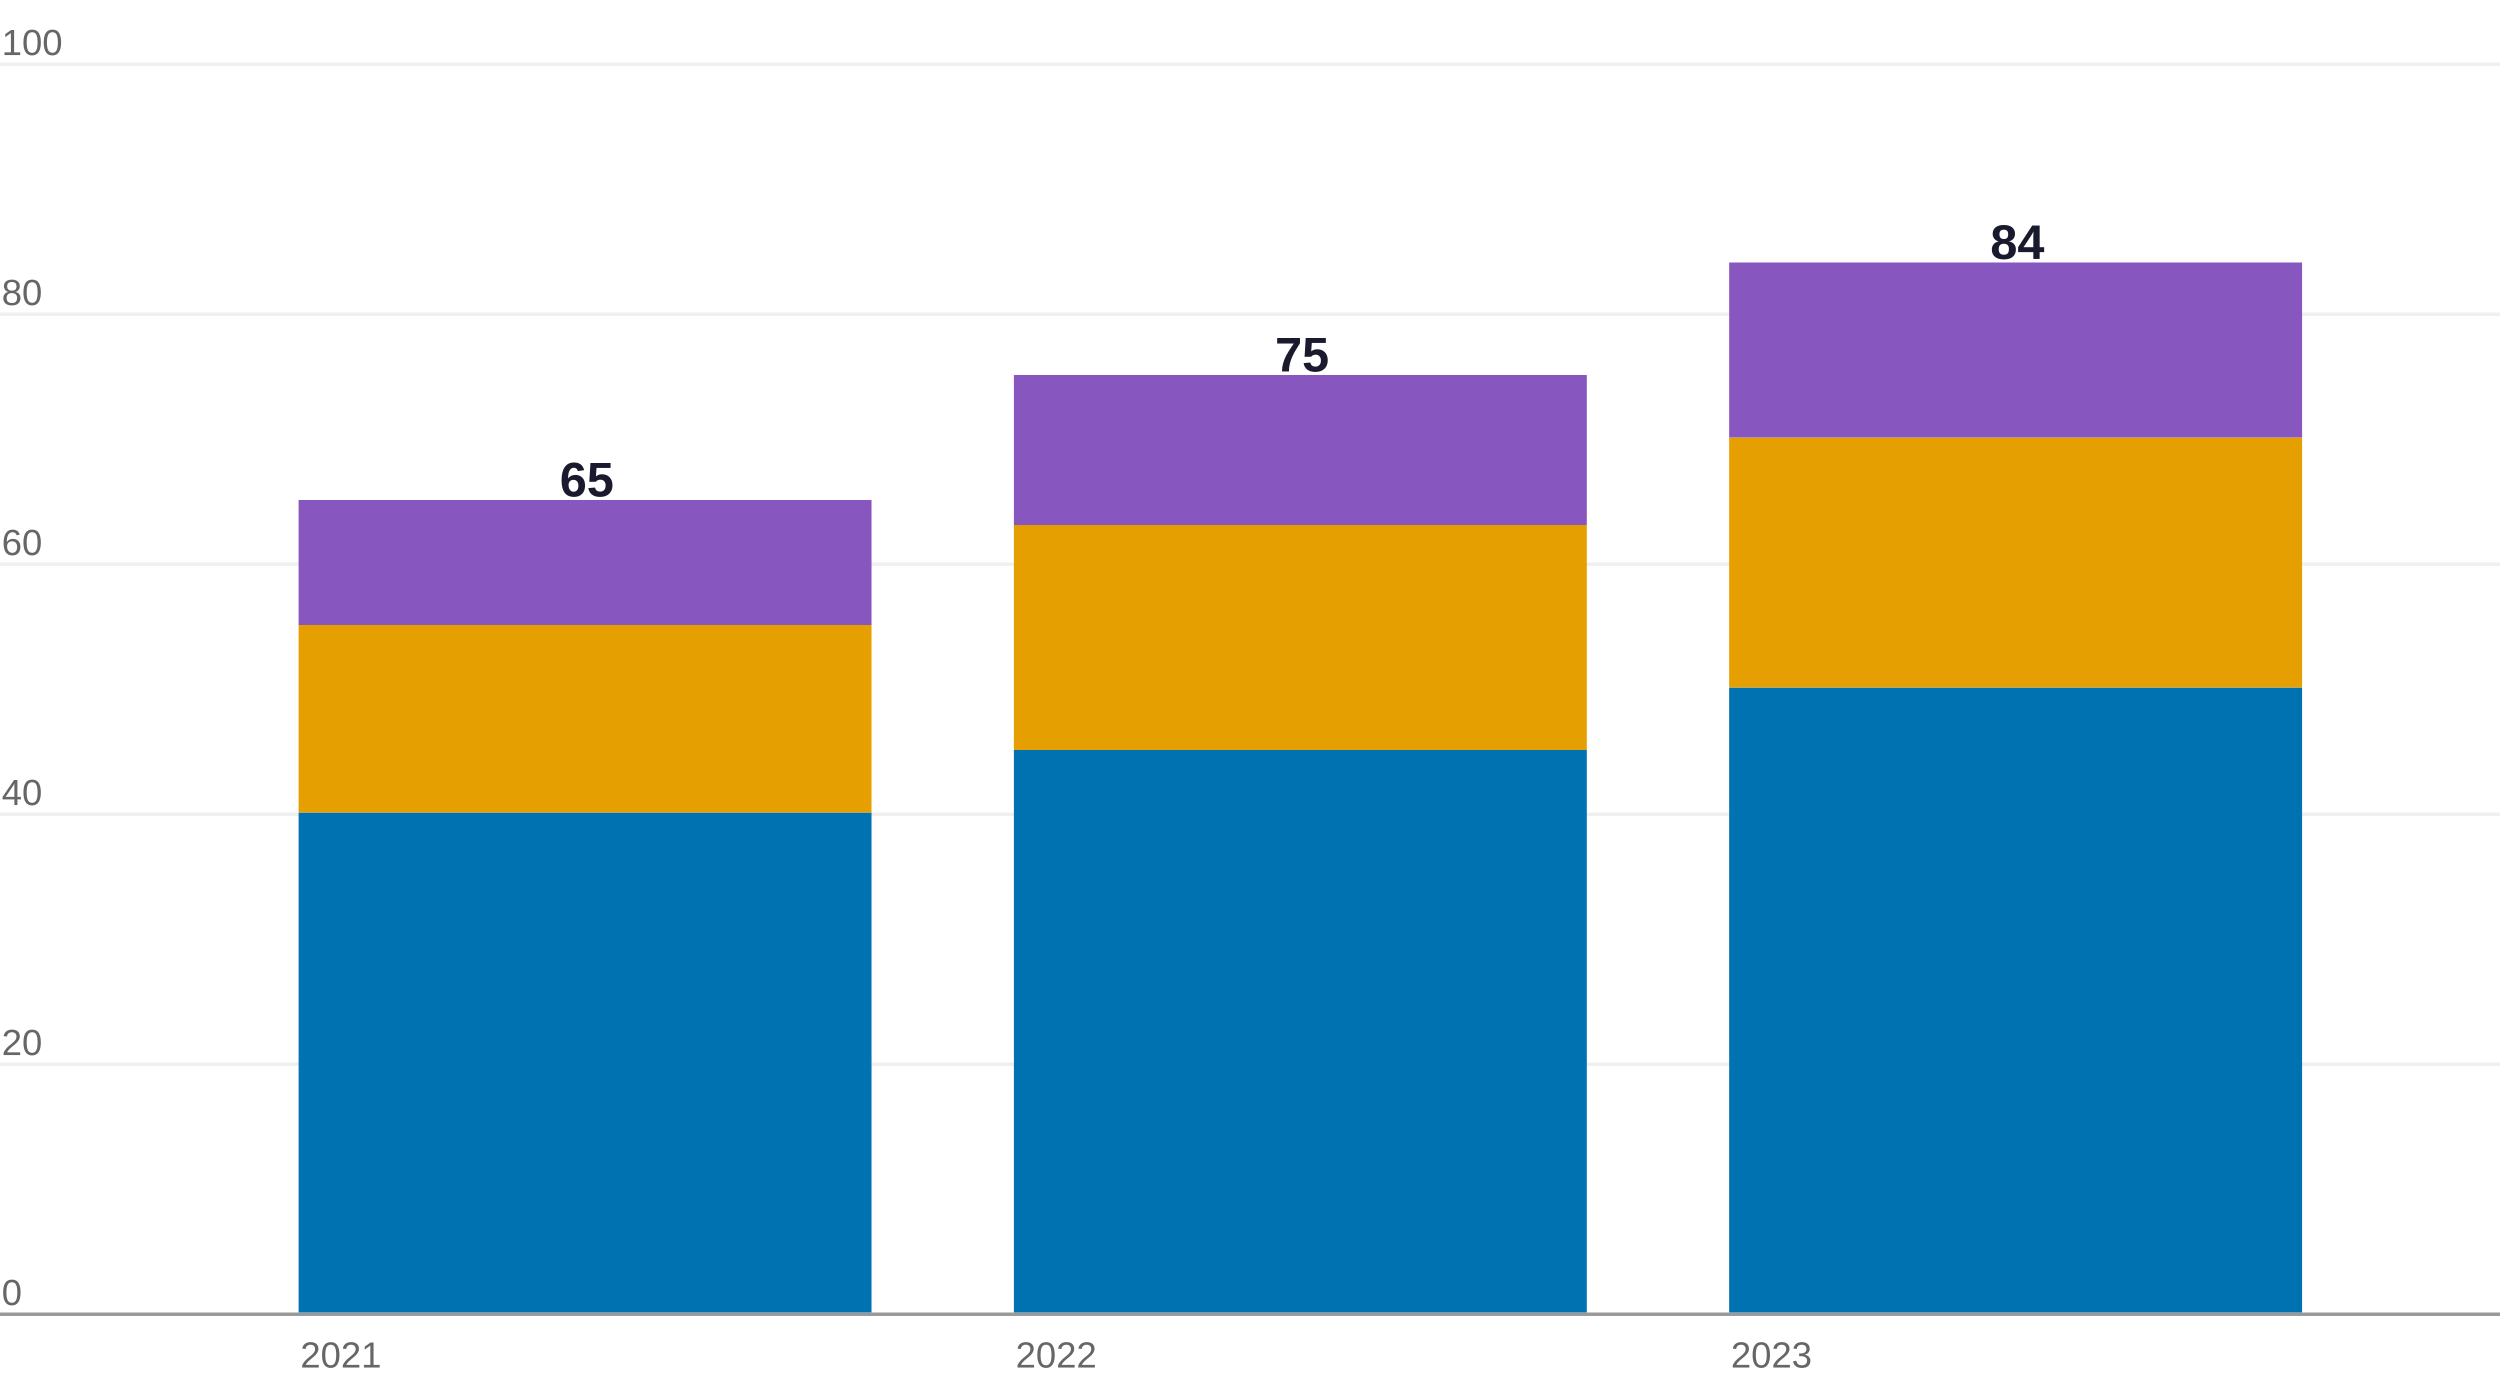
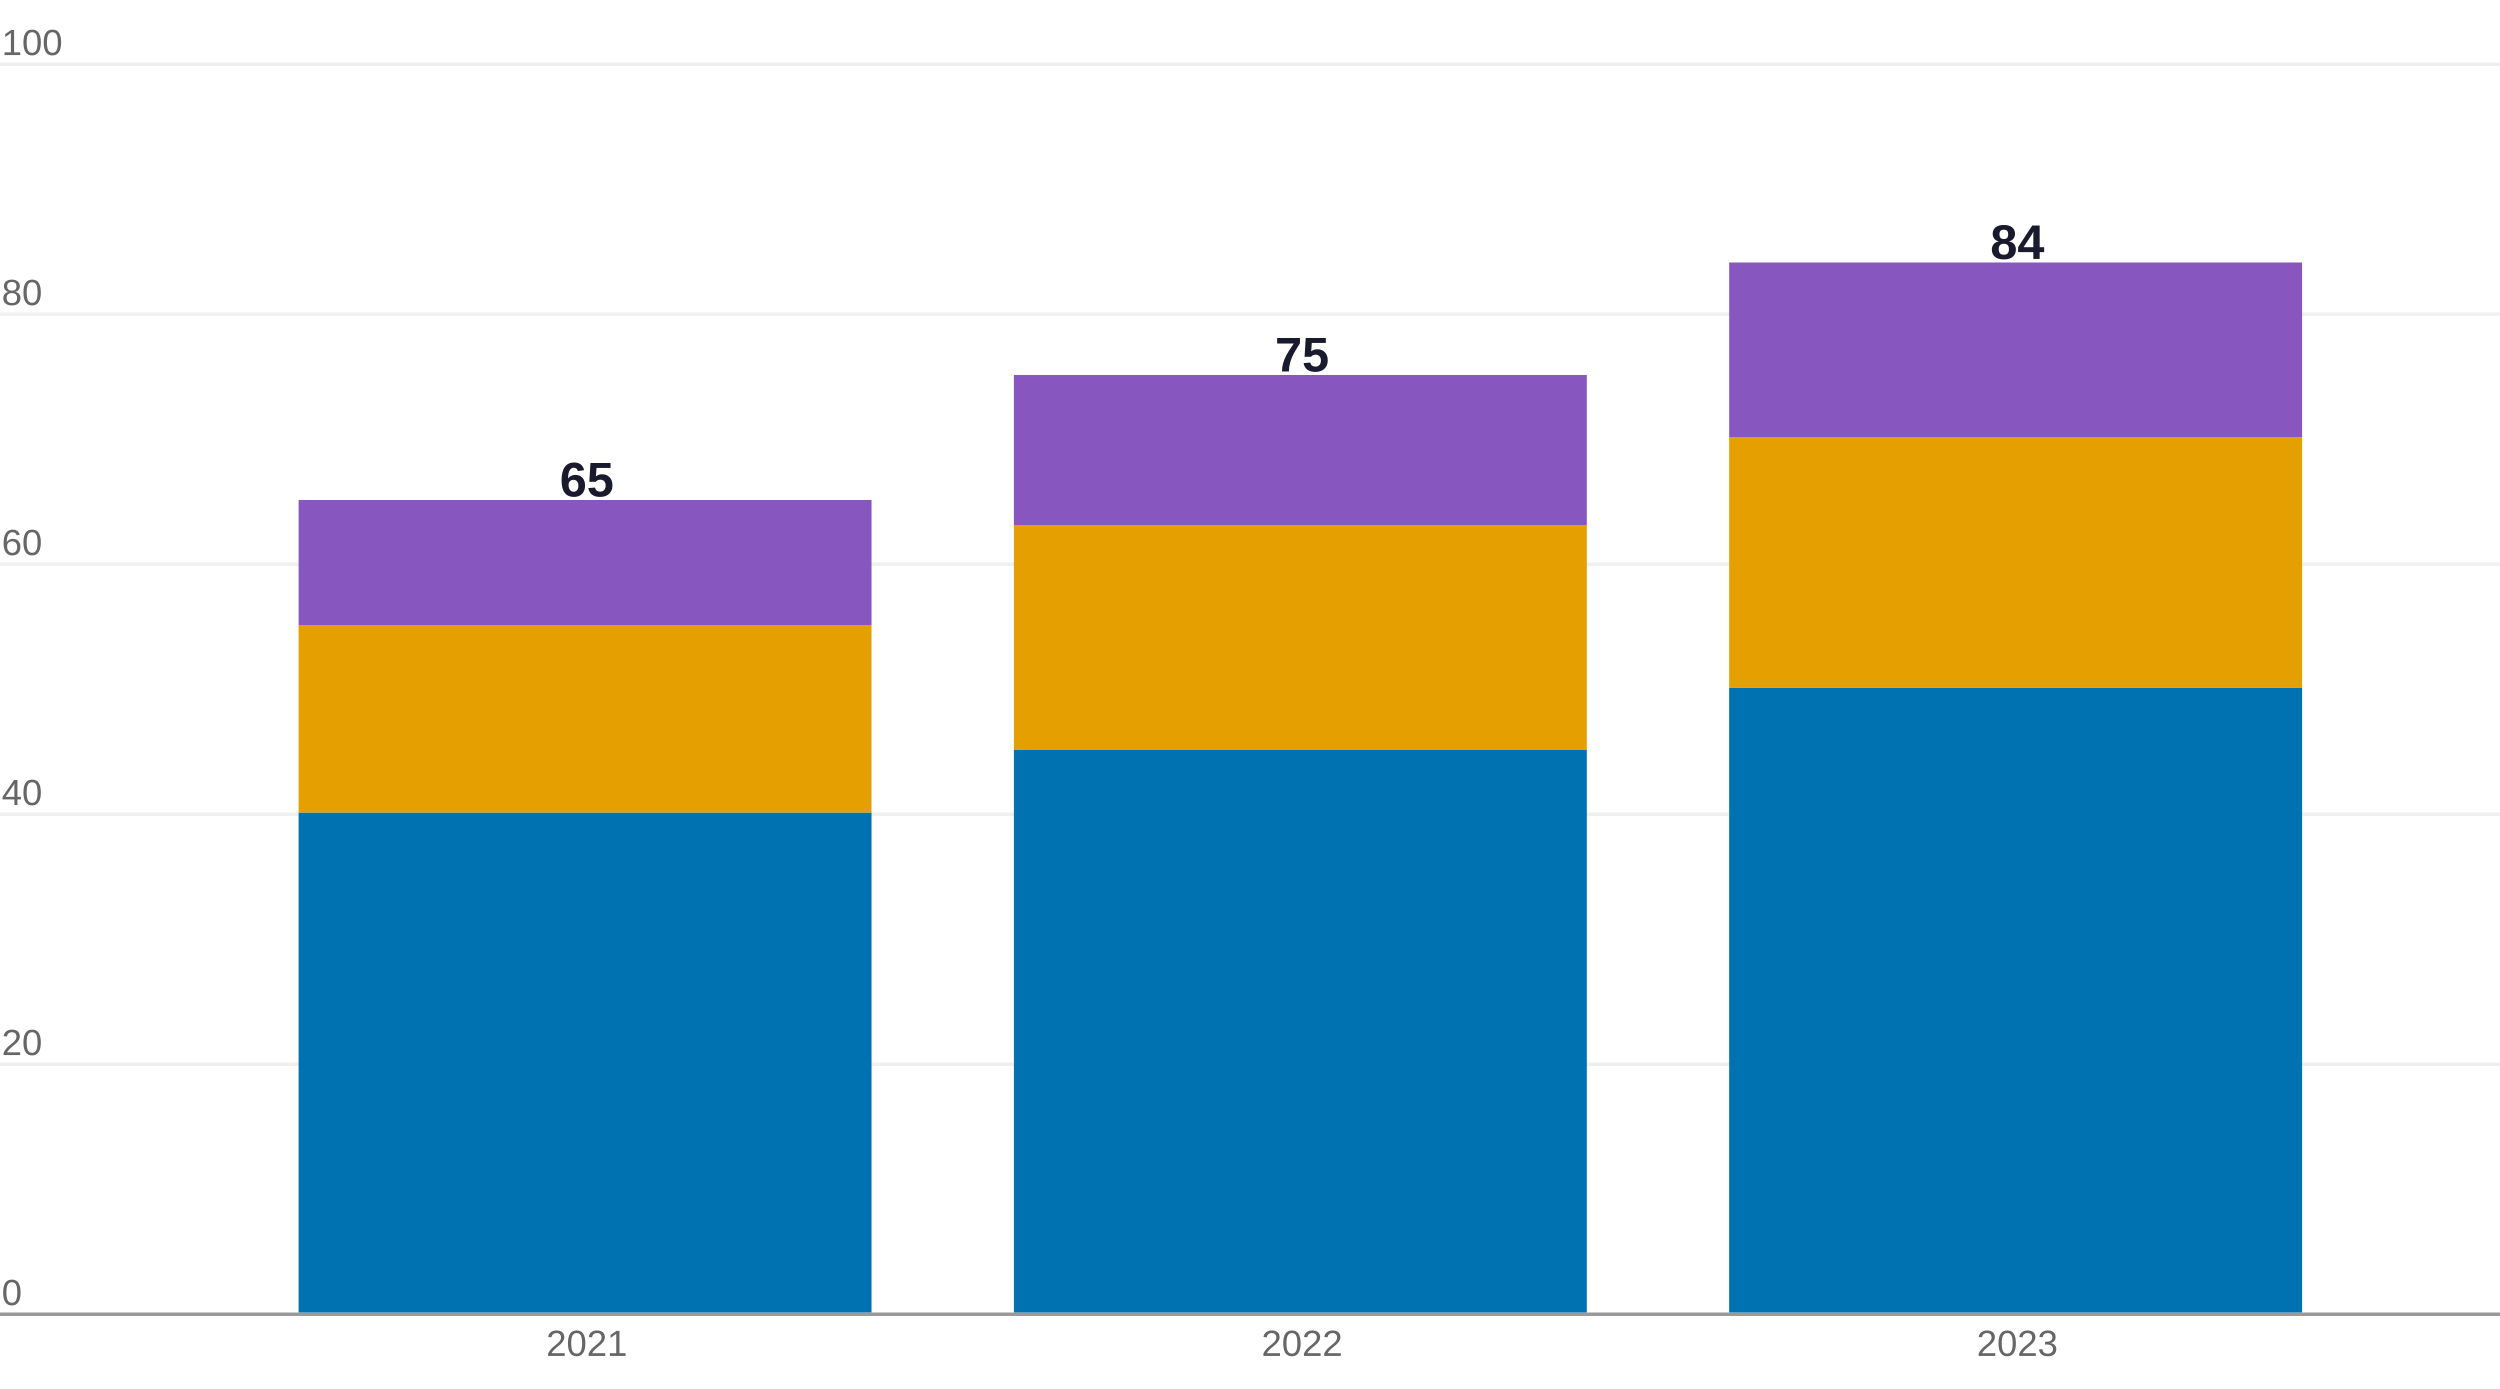
<svg class="tblchart" fill="currentColor" font-family="system-ui, sans-serif" font-size="10" text-anchor="middle" width="720" height="400" viewBox="0 0 720 400" style="background: transparent; color: rgb(74, 74, 74); font-family: Figtree, &quot;Source Sans 3&quot;, system-ui, -apple-system, &quot;Segoe UI&quot;, Arial, sans-serif; font-size: 10.5px; overflow: visible;" data-margin-left="44" data-margin-right="16" data-margin-top="18" data-margin-bottom="22">
  <style>:where(.tblchart) {
  --plot-background: white;
  display: block;
  height: auto;
  height: intrinsic;
  max-width: 100%;
}
:where(.tblchart text),
:where(.tblchart tspan) {
  white-space: pre;
}</style>
  <g aria-label="rule" stroke="#F0F0F0" transform="translate(0,0.5)">
    <line x1="0" x2="720" y1="306" y2="306" />
    <line x1="0" x2="720" y1="234" y2="234" />
    <line x1="0" x2="720" y1="162" y2="162" />
    <line x1="0" x2="720" y1="90" y2="90" />
    <line x1="0" x2="720" y1="18" y2="18" />
  </g>
  <g aria-label="text" class="tbl-y-tick-label" fill="#666666" text-anchor="start" font-size="10.5" font-weight="500" transform="translate(-43.5,-5.5)">
    <text y="0.32em" transform="translate(44,378)">0</text>
    <text y="0.32em" transform="translate(44,306)">20</text>
    <text y="0.32em" transform="translate(44,234)">40</text>
    <text y="0.32em" transform="translate(44,162)">60</text>
    <text y="0.32em" transform="translate(44,90)">80</text>
    <text y="0.32em" transform="translate(44,18)">100</text>
  </g>
-   <g aria-label="text" fill="#666666" text-anchor="start" font-size="10.5" font-weight="500" transform="translate(0.5,12.5)">
-     <text y="0.32em" transform="translate(86,378)">2021</text>
-     <text y="0.32em" transform="translate(292,378)">2022</text>
-     <text y="0.32em" transform="translate(498,378)">2023</text>
+   <g aria-label="text" fill="#666666" font-size="10.5" font-weight="500" transform="translate(83,12.5)">
+     <text transform="translate(86,378)">2021</text>
+     <text transform="translate(292,378)">2022</text>
+     <text transform="translate(498,378)">2023</text>
  </g>
  <g aria-label="rule" stroke="#999999" transform="translate(0,0.5)">
    <line x1="0" x2="720" y1="378" y2="378" />
  </g>
  <g aria-label="bar">
    <rect x="86" width="165" y="234" height="144" fill="#0072B2" data-series="Wages" />
    <rect x="86" width="165" y="180" height="54" fill="#E69F00" data-series="Benefits" />
    <rect x="86" width="165" y="144" height="36" fill="#8856BF" data-series="Taxes" />
    <rect x="292" width="165" y="216" height="162" fill="#0072B2" data-series="Wages" />
    <rect x="292" width="165" y="151.2" height="64.8" fill="#E69F00" data-series="Benefits" />
    <rect x="292" width="165" y="108" height="43.2" fill="#8856BF" data-series="Taxes" />
    <rect x="498" width="165" y="198" height="180" fill="#0072B2" data-series="Wages" />
    <rect x="498" width="165" y="126" height="72" fill="#E69F00" data-series="Benefits" />
    <rect x="498" width="165" y="75.6" height="50.4" fill="#8856BF" data-series="Taxes" />
  </g>
  <g aria-label="text" fill="#1A1A2E" font-size="14" font-weight="700" transform="translate(83,-5.5)">
    <text y="0.32em" transform="translate(86,144)">65</text>
    <text y="0.32em" transform="translate(292,108)">75</text>
    <text y="0.32em" transform="translate(498,75.6)">84</text>
  </g>
</svg>
